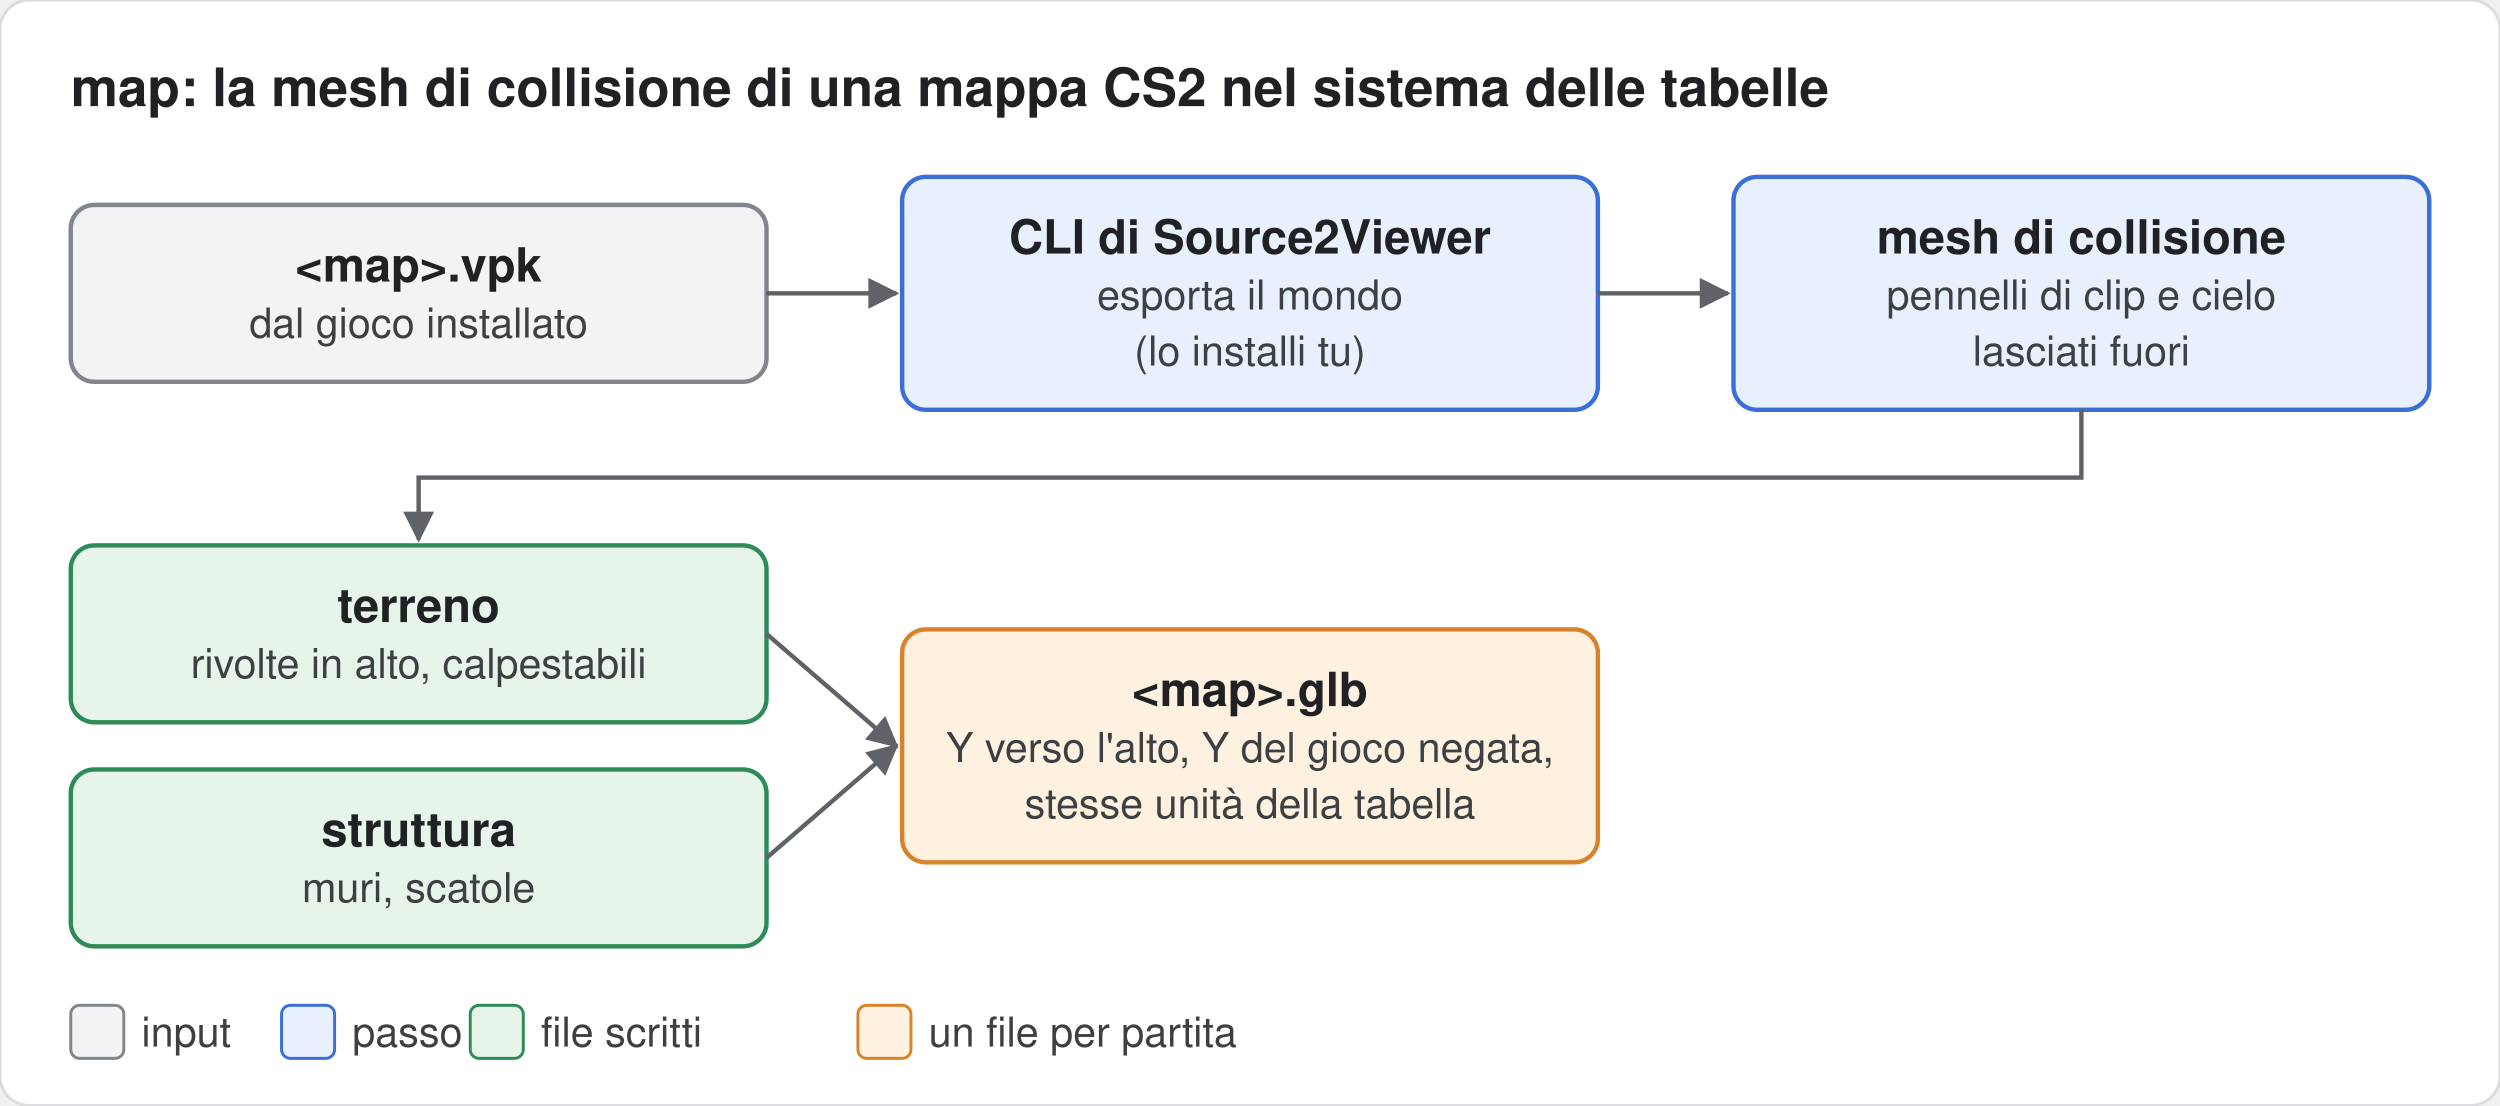
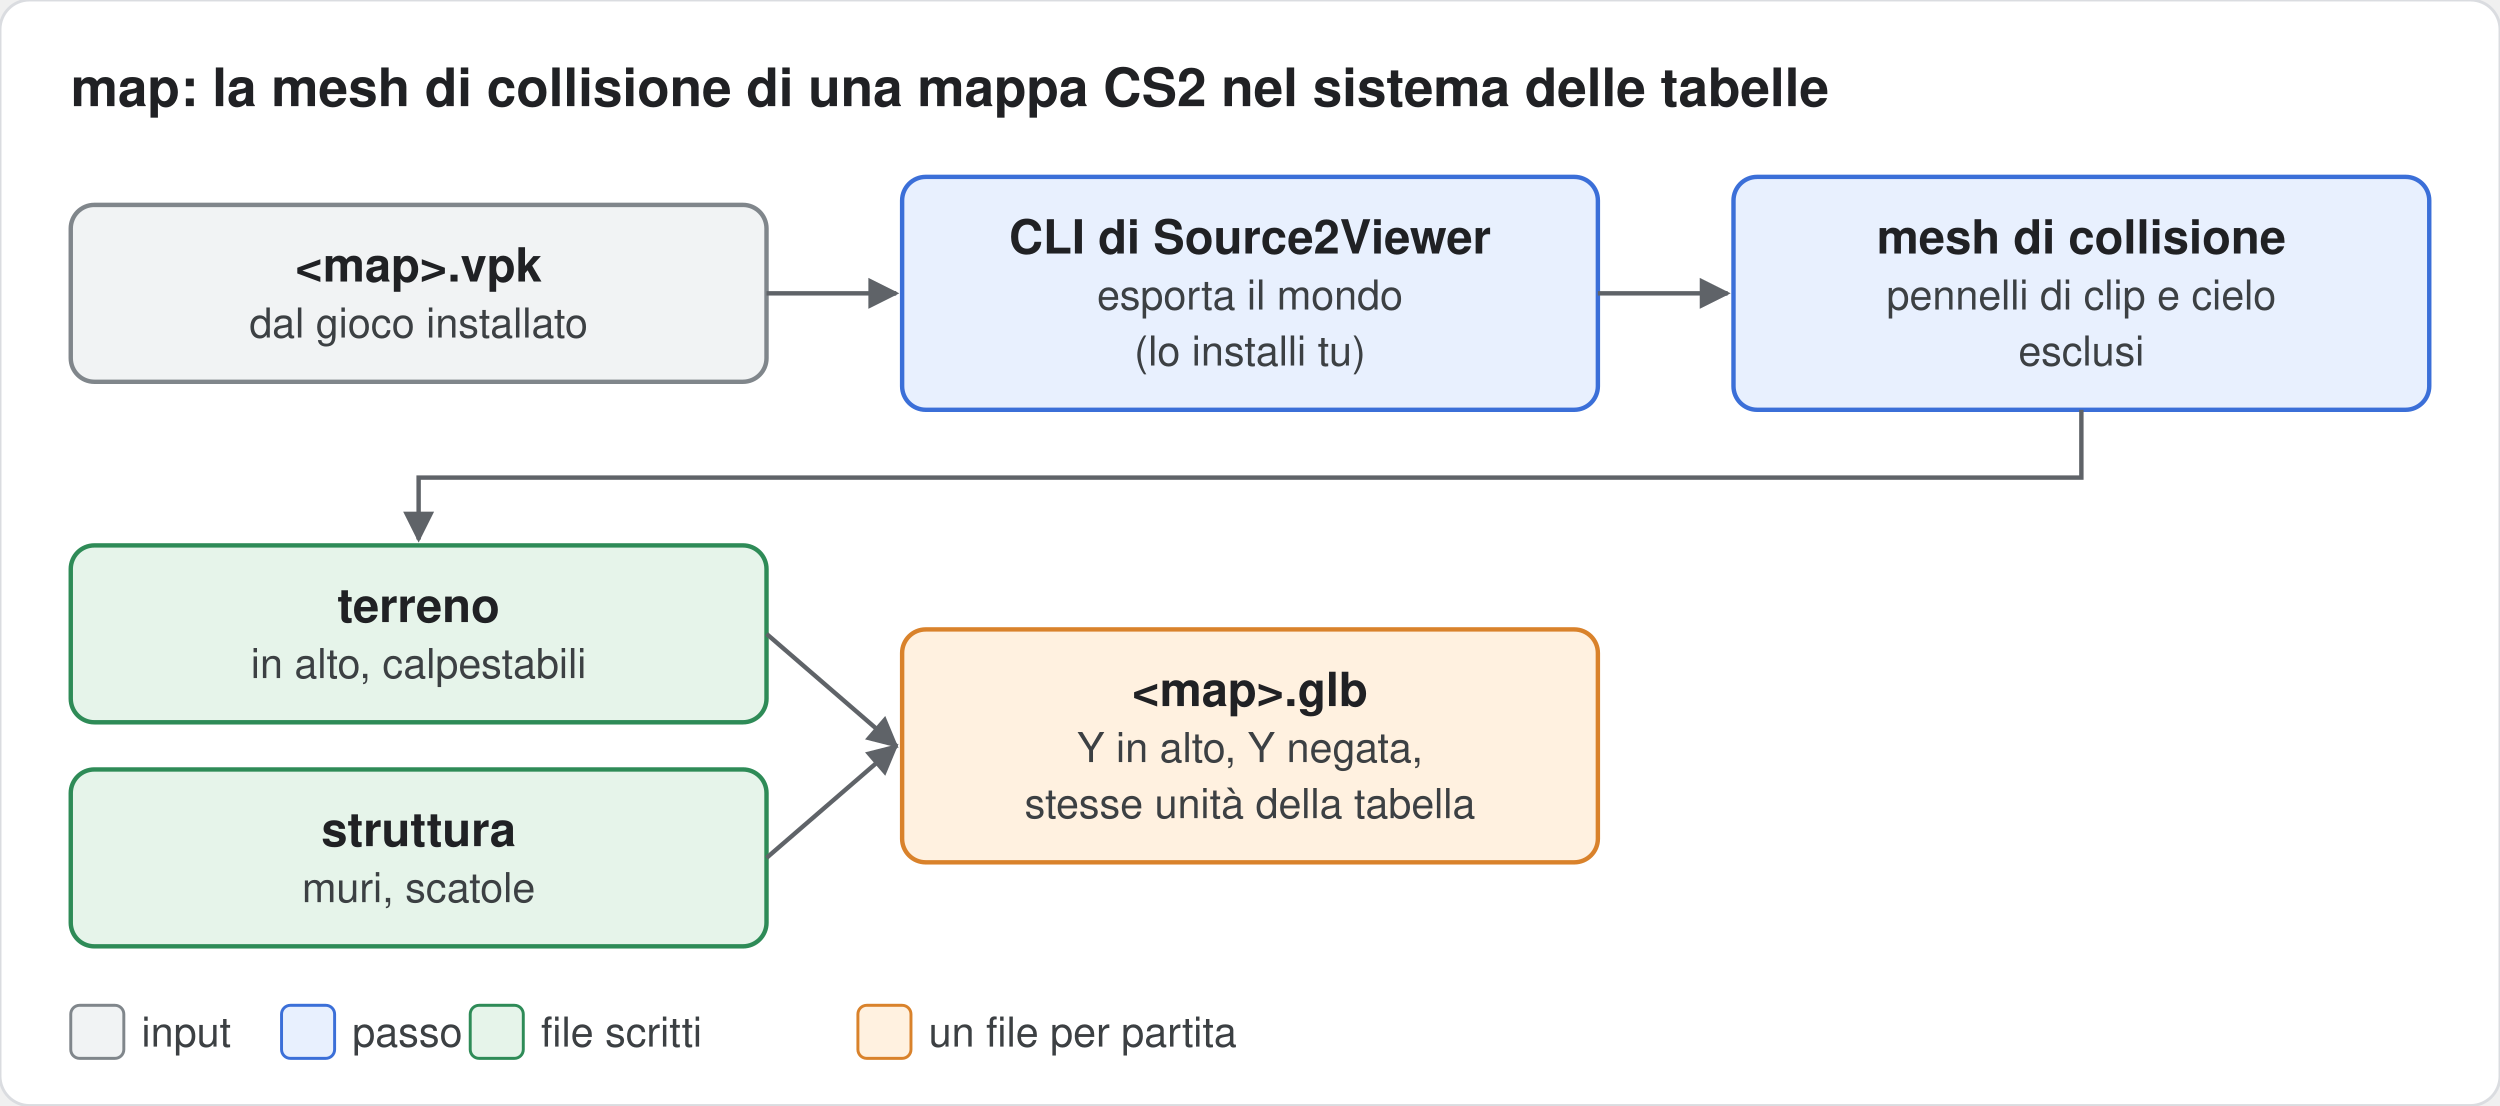
<svg xmlns="http://www.w3.org/2000/svg" width="848" height="375" viewBox="0 0 848 375" font-family="Segoe UI,Helvetica,Arial,sans-serif" role="img" aria-label="map: a CS2 map's collision mesh into the tables' frame">
  <defs>
    <marker id="a" viewBox="0 0 10 10" refX="9" refY="5" markerWidth="7" markerHeight="7" orient="auto">
      <path d="M0,0 L10,5 L0,10 z" fill="#5f6368" />
    </marker>
  </defs>
  <rect width="848" height="375" rx="10" fill="#ffffff" stroke="#dadce0" />
  <text x="24" y="36" font-size="18" font-weight="600" fill="#202124">map: la mesh di collisione di una mappa CS2 nel sistema delle tabelle</text>
  <rect x="24" y="69.5" width="236" height="60" rx="8" fill="#f1f3f4" stroke="#80868b" stroke-width="1.5" />
  <text x="142.0" y="95.5" text-anchor="middle" font-weight="600" font-size="16" fill="#202124">&lt;map&gt;.vpk</text>
  <text x="142.0" y="114.5" text-anchor="middle" font-size="14" fill="#3c4043">dal gioco installato</text>
  <rect x="306" y="60.0" width="236" height="79" rx="8" fill="#e8f0fe" stroke="#3b6fd8" stroke-width="1.5" />
  <text x="424.0" y="86.0" text-anchor="middle" font-weight="600" font-size="16" fill="#202124">CLI di Source2Viewer</text>
  <text x="424.0" y="105.0" text-anchor="middle" font-size="14" fill="#3c4043">esporta il mondo</text>
  <text x="424.0" y="124.0" text-anchor="middle" font-size="14" fill="#3c4043">(lo installi tu)</text>
  <rect x="588" y="60.0" width="236" height="79" rx="8" fill="#e8f0fe" stroke="#3b6fd8" stroke-width="1.5" />
  <text x="706.0" y="86.0" text-anchor="middle" font-weight="600" font-size="16" fill="#202124">mesh di collisione</text>
  <text x="706.0" y="105.0" text-anchor="middle" font-size="14" fill="#3c4043">pennelli di clip e cielo</text>
-   <text x="706.0" y="124.0" text-anchor="middle" font-size="14" fill="#3c4043">lasciati fuori</text>
+   <text x="706.0" y="124.0" text-anchor="middle" font-size="14" fill="#3c4043">esclusi</text>
  <line x1="260" y1="99.5" x2="304" y2="99.5" stroke="#5f6368" stroke-width="1.5" marker-end="url(#a)" />
  <line x1="542" y1="99.5" x2="586" y2="99.5" stroke="#5f6368" stroke-width="1.5" marker-end="url(#a)" />
  <path d="M706.0,139.0 V162.0 H142.0 V183.0" fill="none" stroke="#5f6368" stroke-width="1.5" marker-end="url(#a)" />
  <rect x="24" y="185.0" width="236" height="60" rx="8" fill="#e6f4ea" stroke="#2e8b57" stroke-width="1.5" />
  <text x="142.0" y="211.0" text-anchor="middle" font-weight="600" font-size="16" fill="#202124">terreno</text>
-   <text x="142.0" y="230.0" text-anchor="middle" font-size="14" fill="#3c4043">rivolte in alto, calpestabili</text>
+   <text x="142.0" y="230.0" text-anchor="middle" font-size="14" fill="#3c4043">in alto, calpestabili</text>
  <rect x="24" y="261.0" width="236" height="60" rx="8" fill="#e6f4ea" stroke="#2e8b57" stroke-width="1.5" />
  <text x="142.0" y="287.0" text-anchor="middle" font-weight="600" font-size="16" fill="#202124">struttura</text>
  <text x="142.0" y="306.0" text-anchor="middle" font-size="14" fill="#3c4043">muri, scatole</text>
  <rect x="306" y="213.5" width="236" height="79" rx="8" fill="#fff1e0" stroke="#d9822b" stroke-width="1.5" />
  <text x="424.0" y="239.5" text-anchor="middle" font-weight="600" font-size="16" fill="#202124">&lt;map&gt;.glb</text>
-   <text x="424.0" y="258.5" text-anchor="middle" font-size="14" fill="#3c4043">Y verso l'alto, Y del gioco negata,</text>
+   <text x="424.0" y="258.5" text-anchor="middle" font-size="14" fill="#3c4043">Y in alto, Y negata,</text>
  <text x="424.0" y="277.5" text-anchor="middle" font-size="14" fill="#3c4043">stesse unità della tabella</text>
  <line x1="260" y1="215.0" x2="304" y2="253.0" stroke="#5f6368" stroke-width="1.5" marker-end="url(#a)" />
  <line x1="260" y1="291.0" x2="304" y2="253.0" stroke="#5f6368" stroke-width="1.5" marker-end="url(#a)" />
  <rect x="24" y="341" width="18" height="18" rx="3" fill="#f1f3f4" stroke="#80868b" />
  <text x="48" y="355" font-size="14" fill="#3c4043">input</text>
  <rect x="95.5" y="341" width="18" height="18" rx="3" fill="#e8f0fe" stroke="#3b6fd8" />
  <text x="119.5" y="355" font-size="14" fill="#3c4043">passo</text>
  <rect x="159.5" y="341" width="18" height="18" rx="3" fill="#e6f4ea" stroke="#2e8b57" />
  <text x="183.5" y="355" font-size="14" fill="#3c4043">file scritti</text>
  <rect x="291.0" y="341" width="18" height="18" rx="3" fill="#fff1e0" stroke="#d9822b" />
  <text x="315.0" y="355" font-size="14" fill="#3c4043">un file per partita</text>
</svg>
